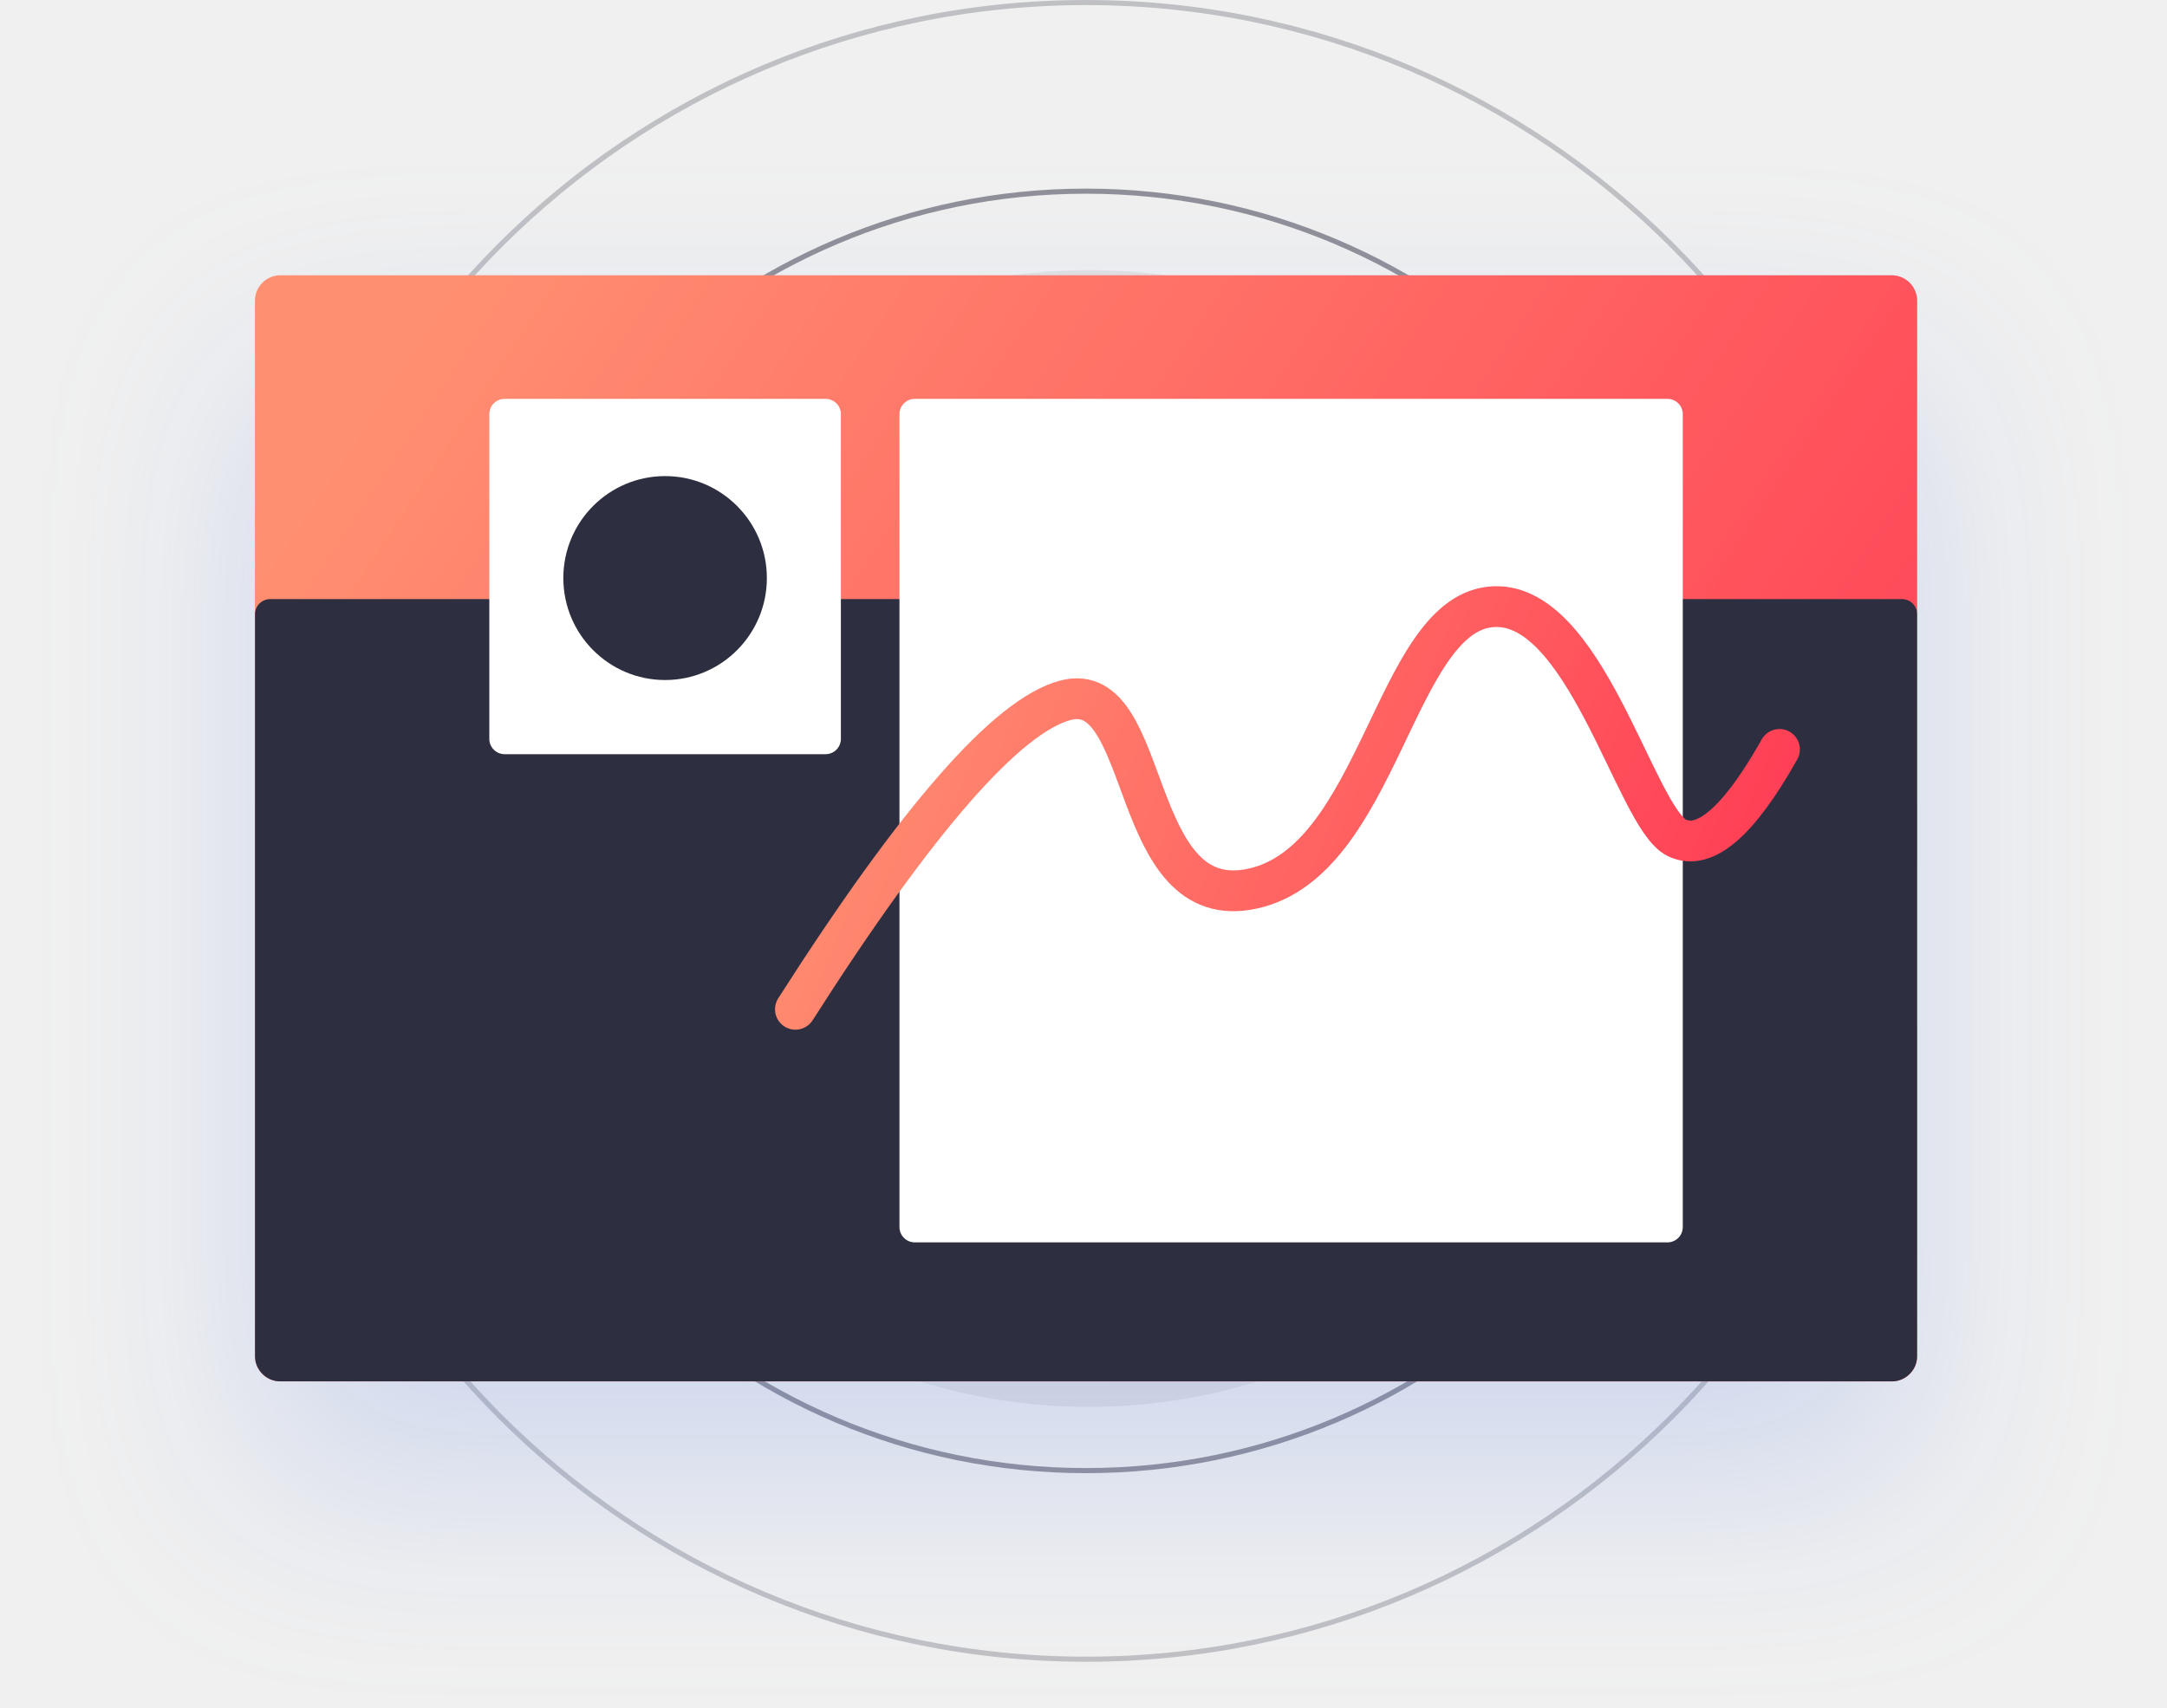
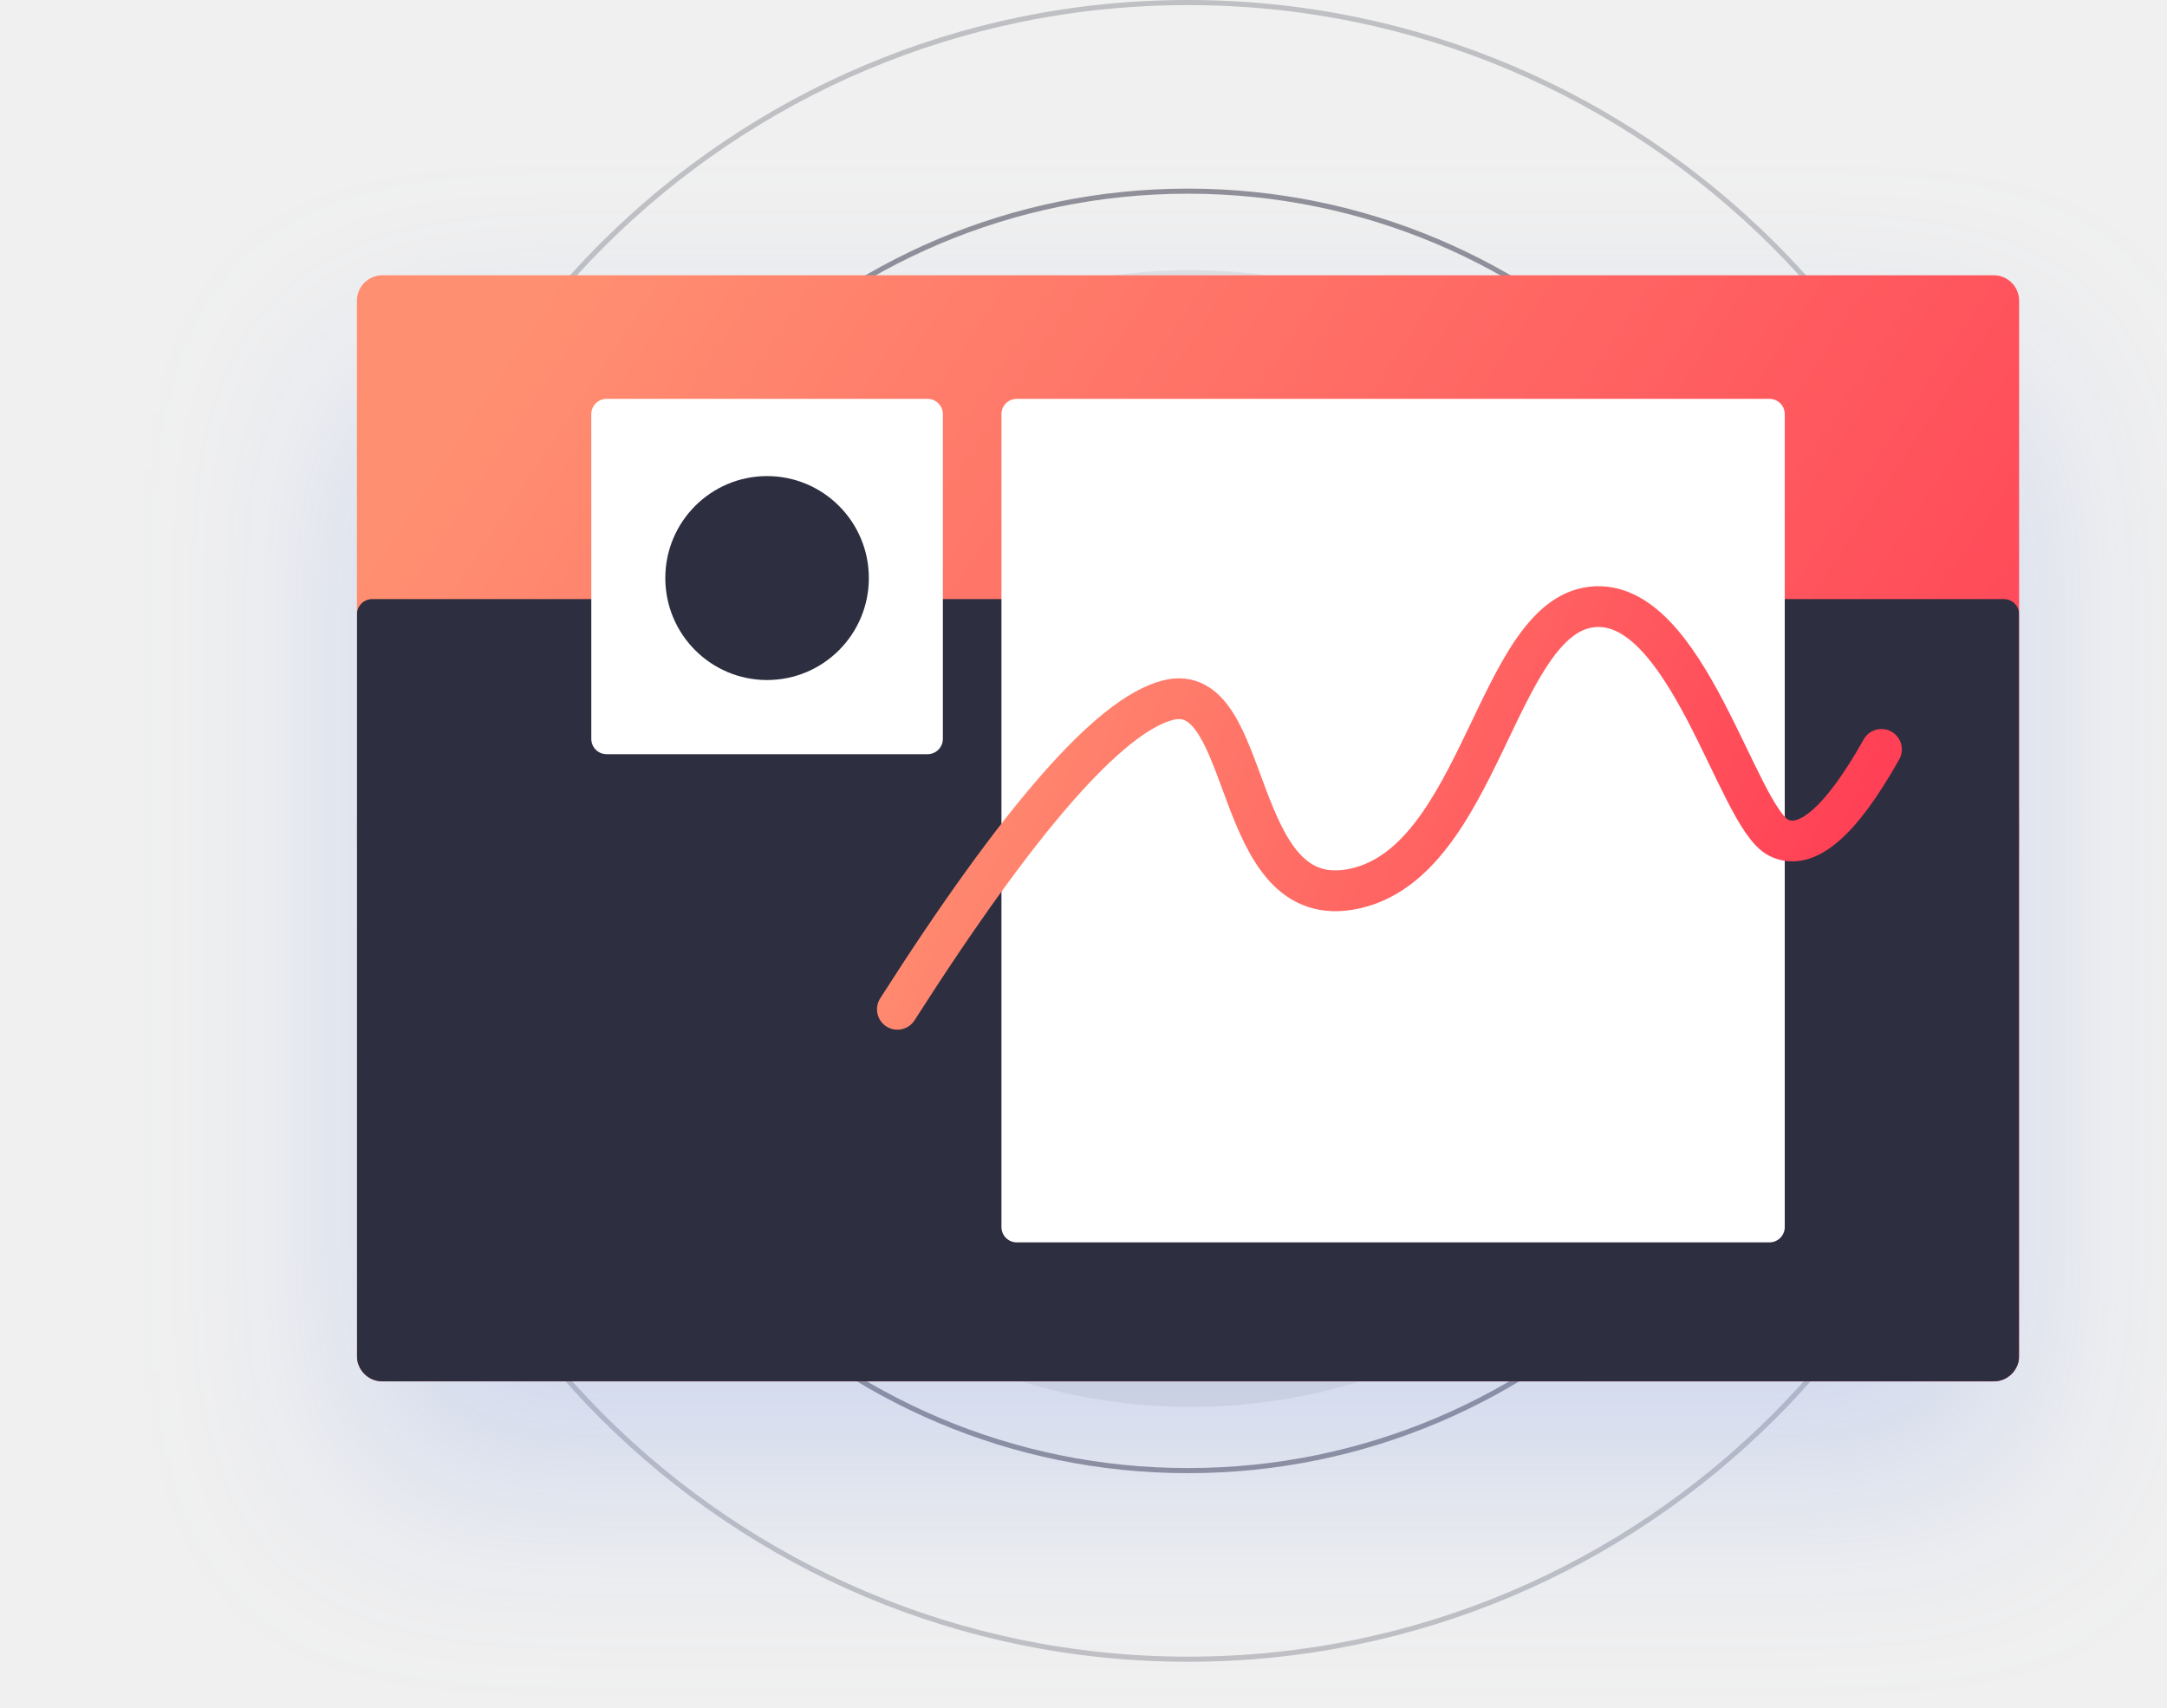
- <svg xmlns="http://www.w3.org/2000/svg" xmlns:xlink="http://www.w3.org/1999/xlink" width="425" height="335" viewBox="-10 0 425 335">
+ <svg xmlns="http://www.w3.org/2000/svg" xmlns:xlink="http://www.w3.org/1999/xlink" width="425" height="335" viewBox="-30 0 425 335">
  <defs>
    <linearGradient x1="0%" y1="27.846%" x2="100%" y2="72.154%" id="c">
      <stop stop-color="#FF8F71" offset="0%" />
      <stop stop-color="#FF3E55" offset="100%" />
    </linearGradient>
    <linearGradient x1="0%" y1="41.623%" x2="100%" y2="58.377%" id="e">
      <stop stop-color="#FF8F71" offset="0%" />
      <stop stop-color="#FF3E55" offset="100%" />
    </linearGradient>
    <filter x="-21.5%" y="-23%" width="142.9%" height="164.5%" filterUnits="objectBoundingBox" id="b">
      <feOffset dy="20" in="SourceAlpha" result="shadowOffsetOuter1" />
      <feGaussianBlur stdDeviation="20" in="shadowOffsetOuter1" result="shadowBlurOuter1" />
      <feColorMatrix values="0 0 0 0 0.422 0 0 0 0 0.554 0 0 0 0 0.894 0 0 0 0.243 0" in="shadowBlurOuter1" />
    </filter>
    <rect id="a" x="0" y="0" width="326" height="217" rx="5" />
  </defs>
  <g fill="none" fill-rule="evenodd">
    <g transform="translate(40)">
      <rect fill="#2D2E40" opacity=".08" transform="matrix(1 0 0 -1 0 329)" x="52" y="53" width="223" height="223" rx="111.5" />
      <rect stroke="#2D2E40" opacity=".5" transform="matrix(1 0 0 -1 0 326)" x="37.5" y="37.5" width="251" height="251" rx="125.5" />
      <rect stroke="#2D2E40" opacity=".25" transform="matrix(1 0 0 -1 0 326)" x=".5" y=".5" width="325" height="325" rx="162.5" />
    </g>
    <g transform="translate(40 54)">
      <mask id="d" fill="#fff">
        <use xlink:href="#a" />
      </mask>
      <g fill-rule="nonzero">
        <use fill="#000" filter="url(#b)" xlink:href="#a" />
        <use fill="url(#c)" xlink:href="#a" />
      </g>
      <path d="M3 63.525h320a3 3 0 013 3V214a3 3 0 01-3 3H3a3 3 0 01-3-3V66.525a3 3 0 013-3z" fill="#2D2E40" fill-rule="nonzero" mask="url(#d)" />
      <rect fill="#FFF" fill-rule="nonzero" mask="url(#d)" x="45.967" y="24.246" width="68.95" height="69.707" rx="3" />
      <ellipse fill="#2D2E40" mask="url(#d)" cx="80.442" cy="59.402" rx="19.959" ry="20.003" />
      <rect fill="#FFF" fill-rule="nonzero" mask="url(#d)" x="126.408" y="24.246" width="153.625" height="165.478" rx="3" />
    </g>
    <path d="M106 144c23.871-37.394 41.526-57.6 52.964-60.62 17.158-4.53 12.04 42.374 36.744 36.938 24.705-5.436 27.717-52.994 46.403-55.234 18.685-2.241 28.57 41.257 36.733 45.264 5.441 2.672 12.16-3.105 20.156-17.332" stroke="url(#e)" stroke-width="8" stroke-linecap="round" transform="translate(40 54)" />
  </g>
</svg>
